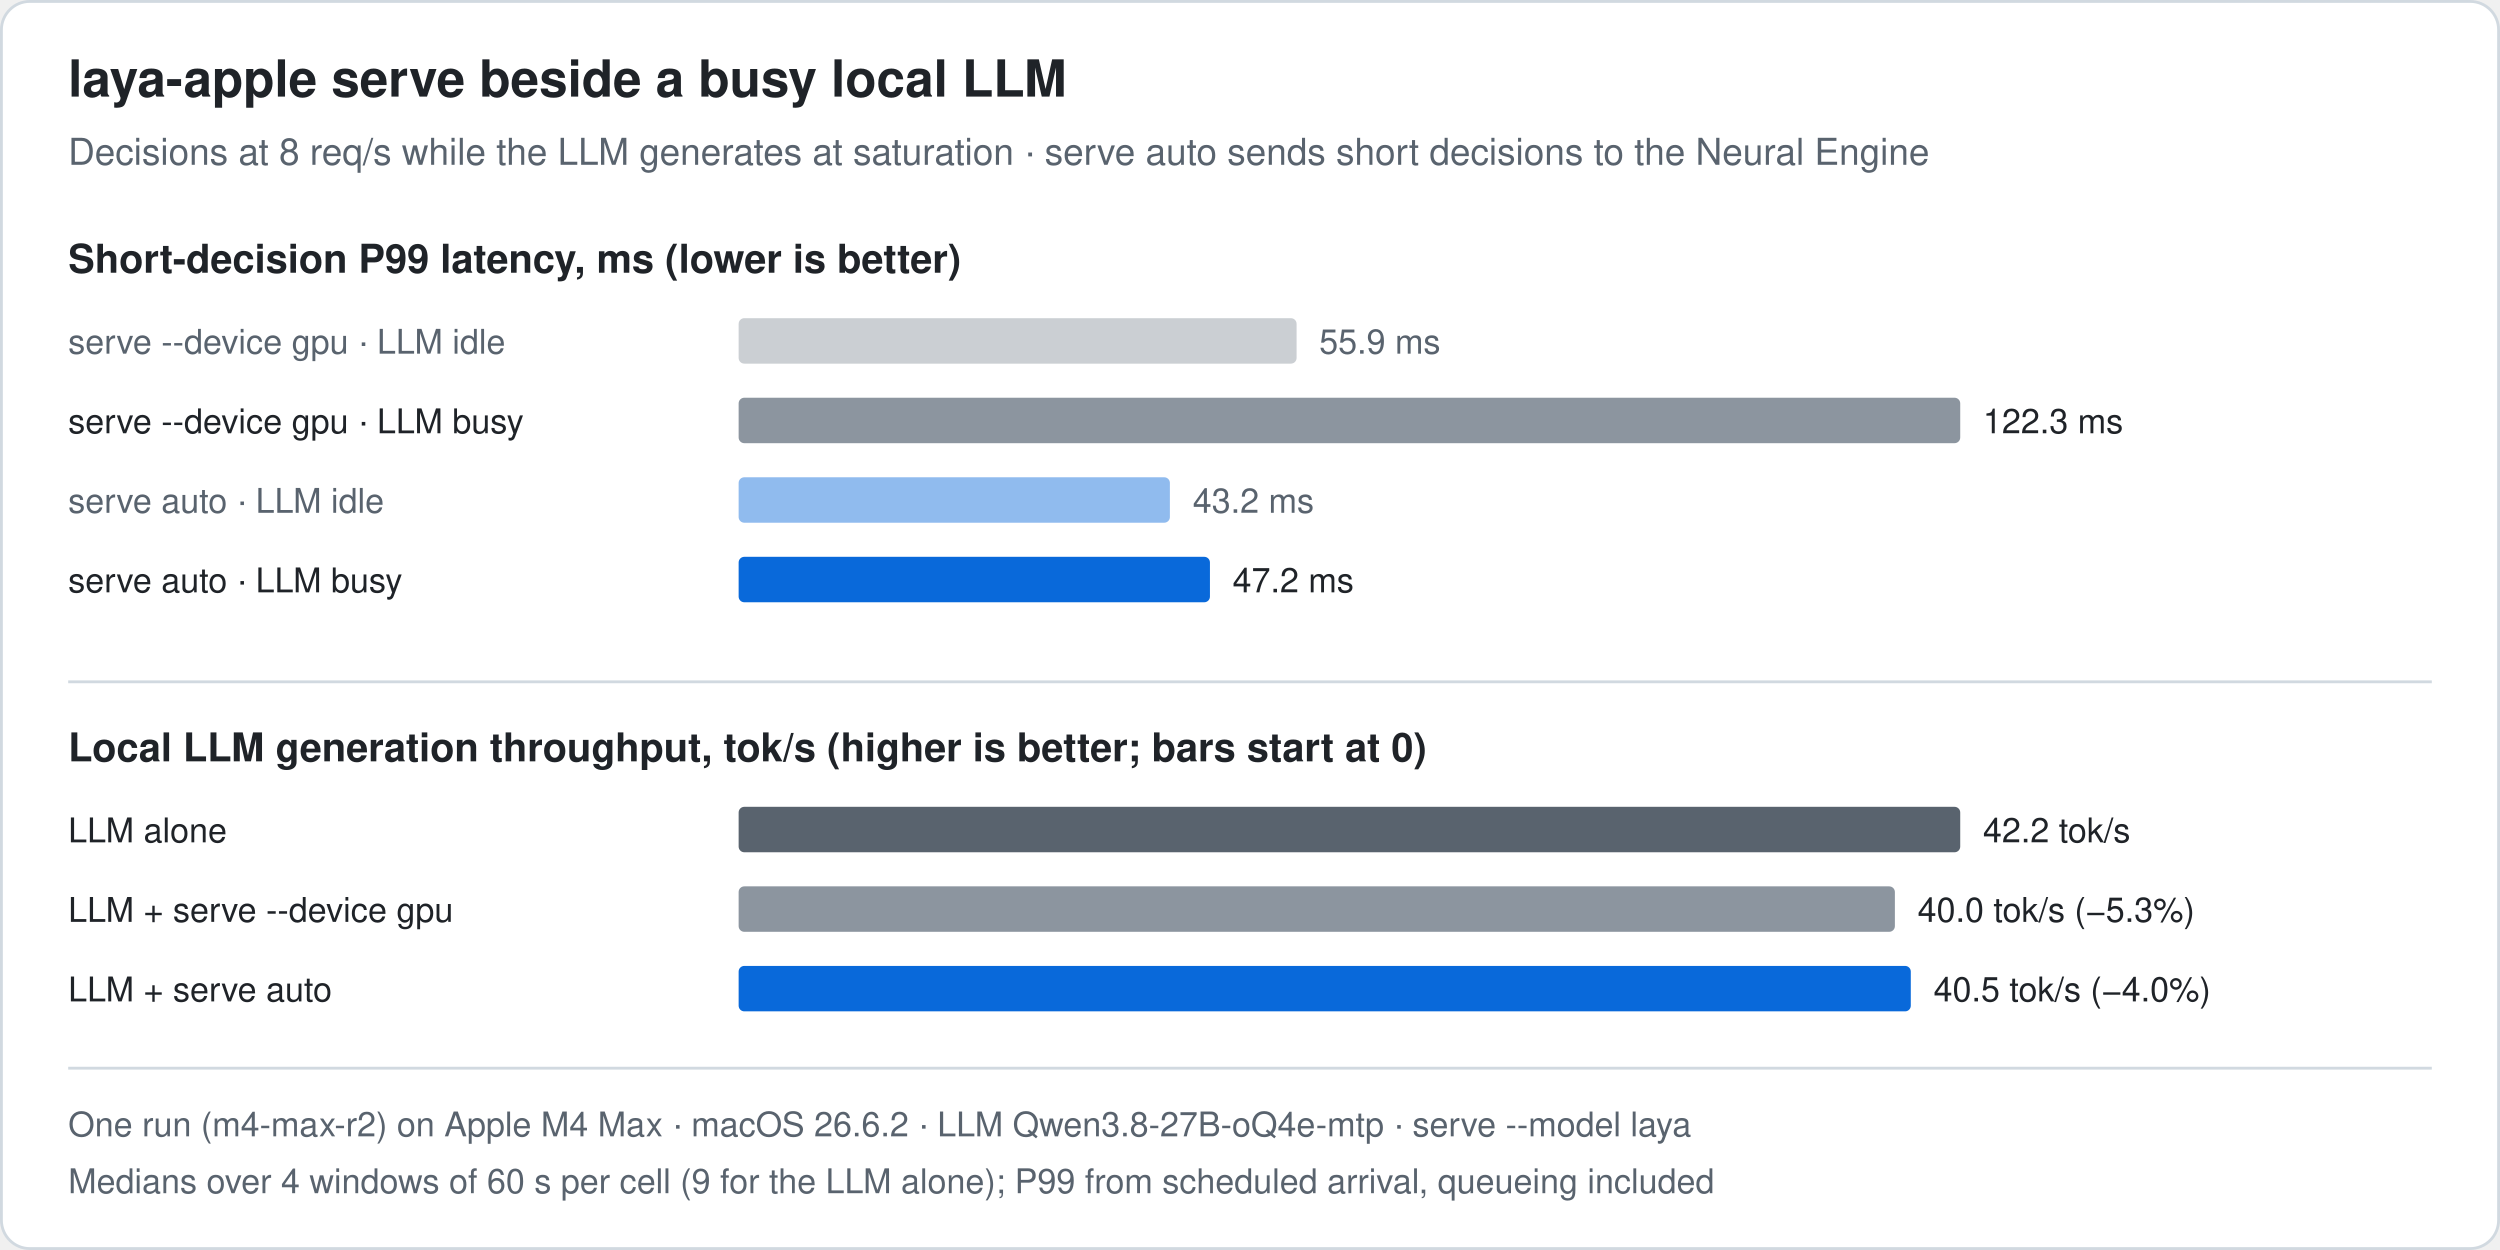
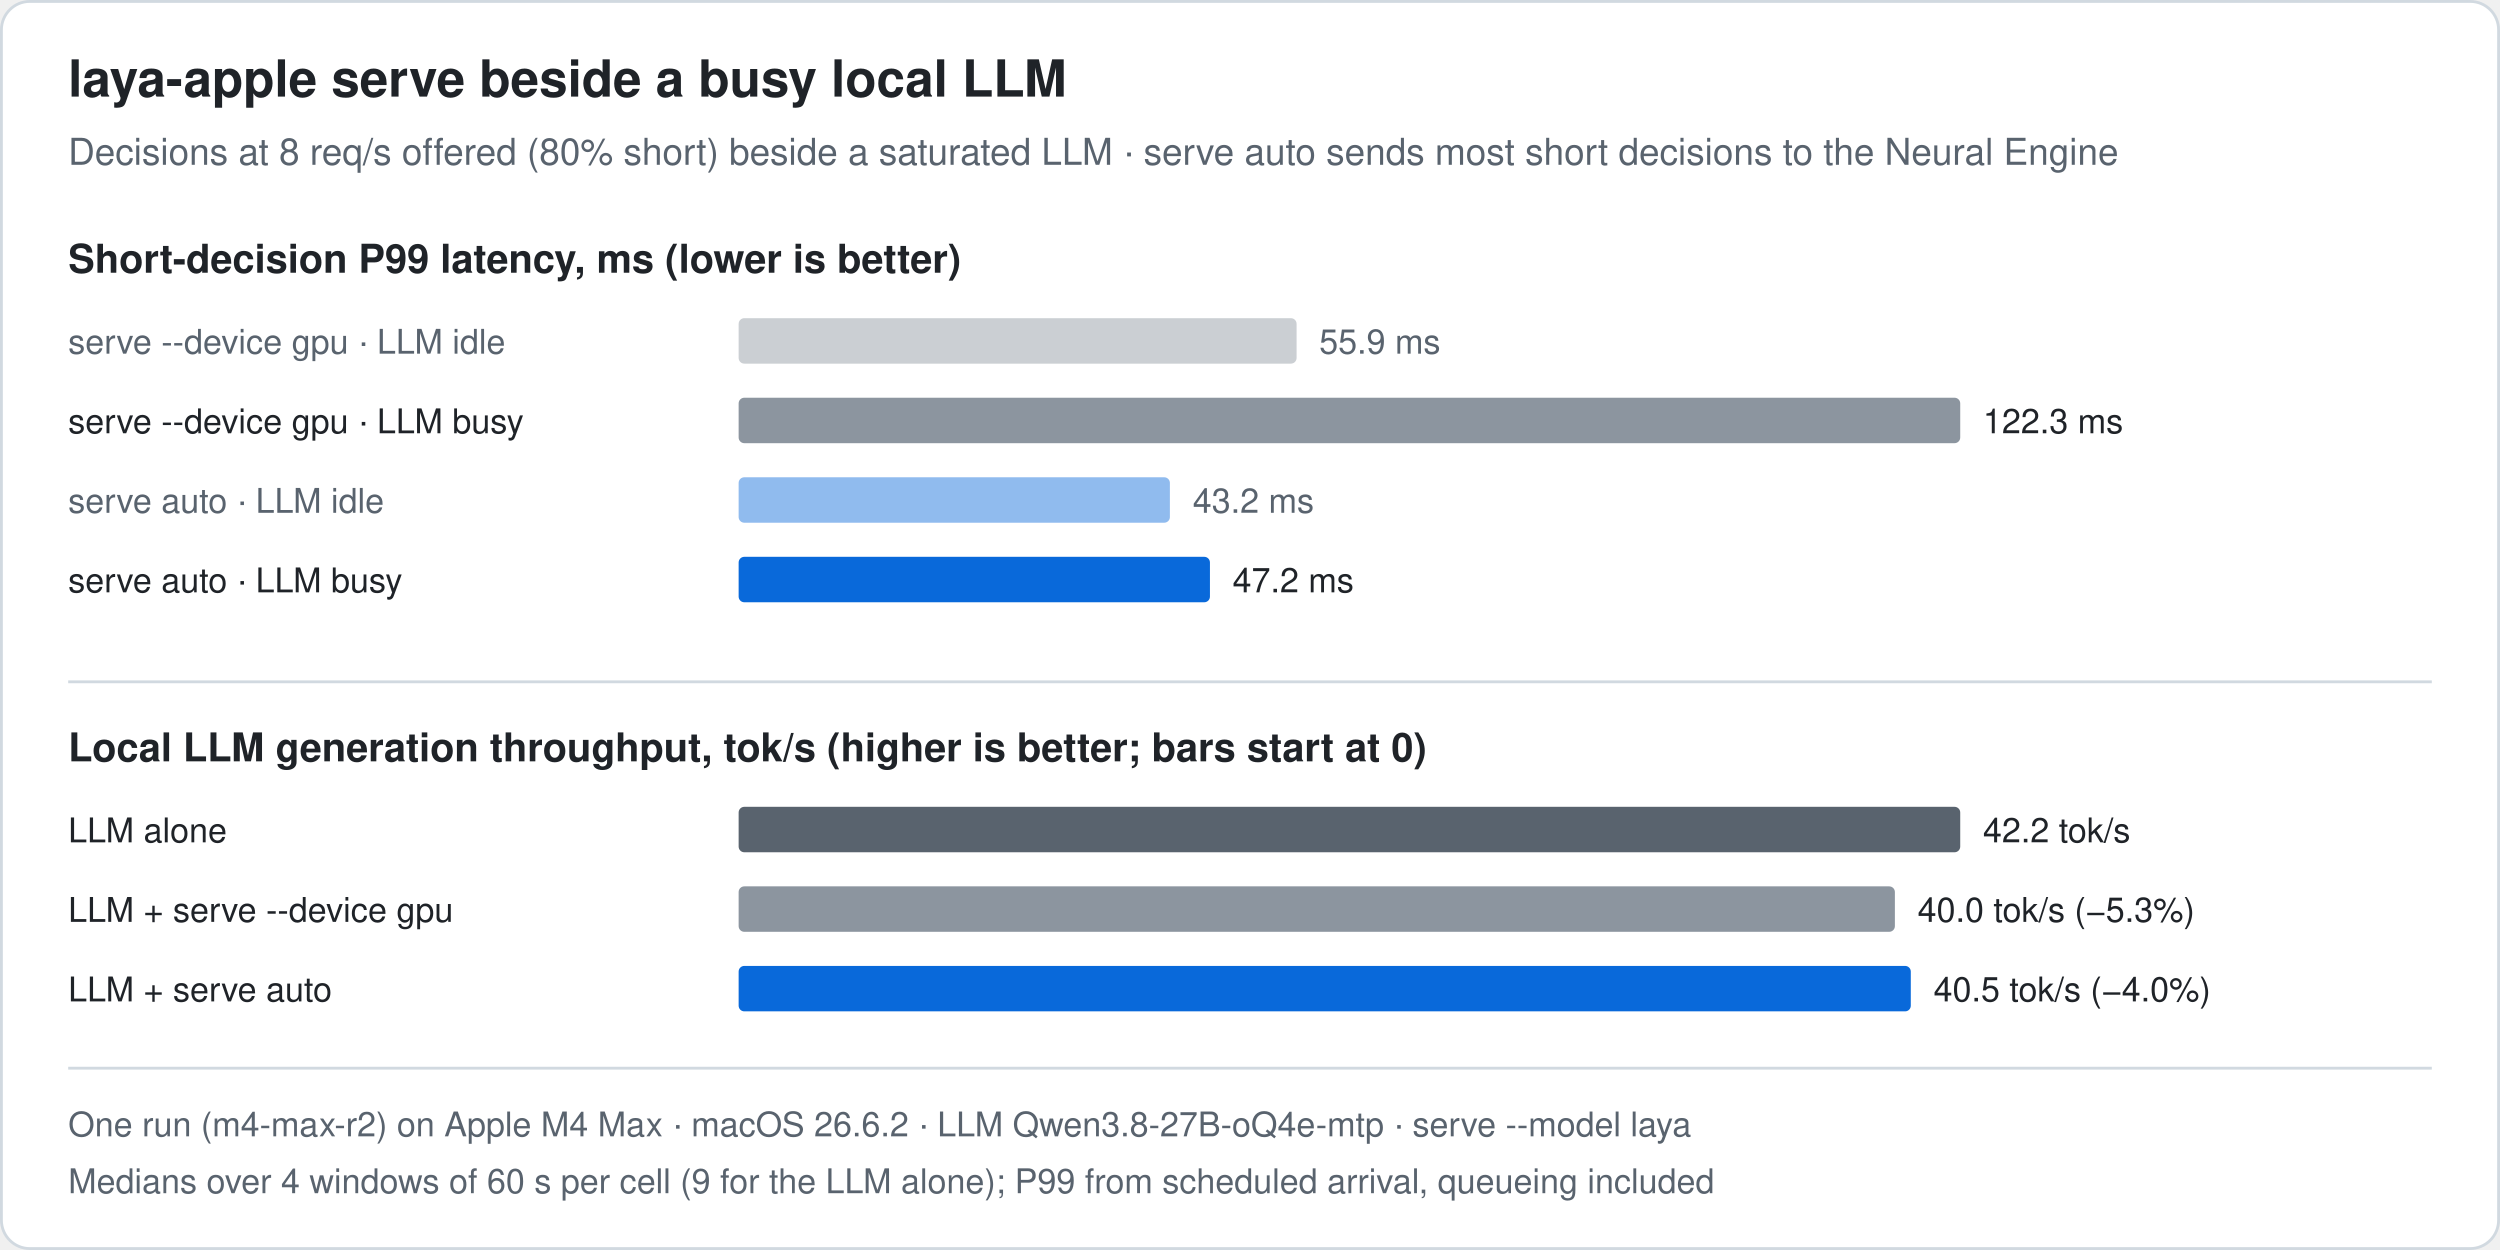
<svg xmlns="http://www.w3.org/2000/svg" width="880" height="440" viewBox="0 0 880 440" role="img" aria-labelledby="title" font-family="-apple-system, BlinkMacSystemFont, 'Segoe UI', Helvetica, Arial, sans-serif">
  <style>
.bg{fill:#ffffff;stroke:#d1d9e0}
.t{fill:#1f2328}.m{fill:#59636e}.acc{fill:#0969da}.gpu{fill:#8c959f}
.box{fill:#f6f8fa;stroke:#d1d9e0}.boxacc{fill:#ddf4ff;stroke:#0969da}
.ln{stroke:#59636e;fill:none}.lnacc{stroke:#0969da;fill:none}.grid{stroke:#d1d9e0}
@media (prefers-color-scheme: dark){
.bg{fill:#0d1117;stroke:#3d444d}
.t{fill:#e6edf3}.m{fill:#9198a1}.acc{fill:#4493f8}.gpu{fill:#656c76}
.box{fill:#151b23;stroke:#3d444d}.boxacc{fill:#0c2d6b;stroke:#4493f8}
.ln{stroke:#9198a1}.lnacc{stroke:#4493f8}.grid{stroke:#3d444d}
}
</style>
  <rect x="0.5" y="0.5" width="879" height="439" rx="10" class="bg" />
  <text x="24" y="34" class="t" font-size="18" font-weight="600">laya-apple serve beside a busy local LLM</text>
-   <text x="24" y="58" class="m" font-size="13">Decisions at 8 req/s while the LLM generates at saturation · serve auto sends short decisions to the Neural Engine</text>
+   <text x="24" y="58" class="m" font-size="13">Decisions at 8 req/s offered (80% short) beside a saturated LLM · serve auto sends most short decisions to the Neural Engine</text>
  <text x="24" y="96" class="t" font-size="14" font-weight="600">Short-decision P99 latency, ms (lower is better)</text>
  <text x="24" y="124.5" class="m" font-size="12">serve --device gpu · LLM idle</text>
  <rect x="260" y="112" width="196.4" height="16" rx="2" class="gpu" fill-opacity="0.45" />
  <text x="464.355" y="124.5" class="m" font-size="12">55.9 ms</text>
  <text x="24" y="152.5" class="t" font-size="12">serve --device gpu · LLM busy</text>
  <rect x="260" y="140" width="430.0" height="16" rx="2" class="gpu" />
  <text x="698" y="152.5" class="t" font-size="12">122.3 ms</text>
  <text x="24" y="180.5" class="m" font-size="12">serve auto · LLM idle</text>
  <rect x="260" y="168" width="151.8" height="16" rx="2" class="acc" fill-opacity="0.45" />
  <text x="419.848" y="180.5" class="m" font-size="12">43.2 ms</text>
  <text x="24" y="208.5" class="t" font-size="12">serve auto · LLM busy</text>
  <rect x="260" y="196" width="165.9" height="16" rx="2" class="acc" />
  <text x="433.865" y="208.5" class="t" font-size="12">47.2 ms</text>
  <line x1="24" x2="856" y1="240" y2="240" class="grid" />
  <text x="24" y="268" class="t" font-size="14" font-weight="600">Local LLM generation throughput, tok/s (higher is better; bars start at 0)</text>
  <text x="24" y="296.5" class="t" font-size="12">LLM alone</text>
  <rect x="260" y="284" width="430.0" height="16" rx="2" class="m" />
  <text x="698" y="296.5" class="t" font-size="12">42.2 tok/s</text>
  <text x="24" y="324.5" class="t" font-size="12">LLM + serve --device gpu</text>
  <rect x="260" y="312" width="407.0" height="16" rx="2" class="gpu" />
  <text x="674.997" y="324.5" class="t" font-size="12">40.0 tok/s (−5.3%)</text>
  <text x="24" y="352.5" class="t" font-size="12">LLM + serve auto</text>
  <rect x="260" y="340" width="412.6" height="16" rx="2" class="acc" />
  <text x="680.612" y="352.5" class="t" font-size="12">40.5 tok/s (−4.0%)</text>
  <line x1="24" x2="856" y1="376" y2="376" class="grid" />
  <text x="24" y="400" class="m" font-size="12">One run (m4-max-r2) on Apple M4 Max · macOS 26.6.2 · LLM Qwen3.8-27B-oQ4e-mtp · serve --model laya</text>
  <text x="24" y="420" class="m" font-size="12">Medians over 4 windows of 60 s per cell (9 for the LLM alone); P99 from scheduled arrival, queueing included</text>
</svg>
